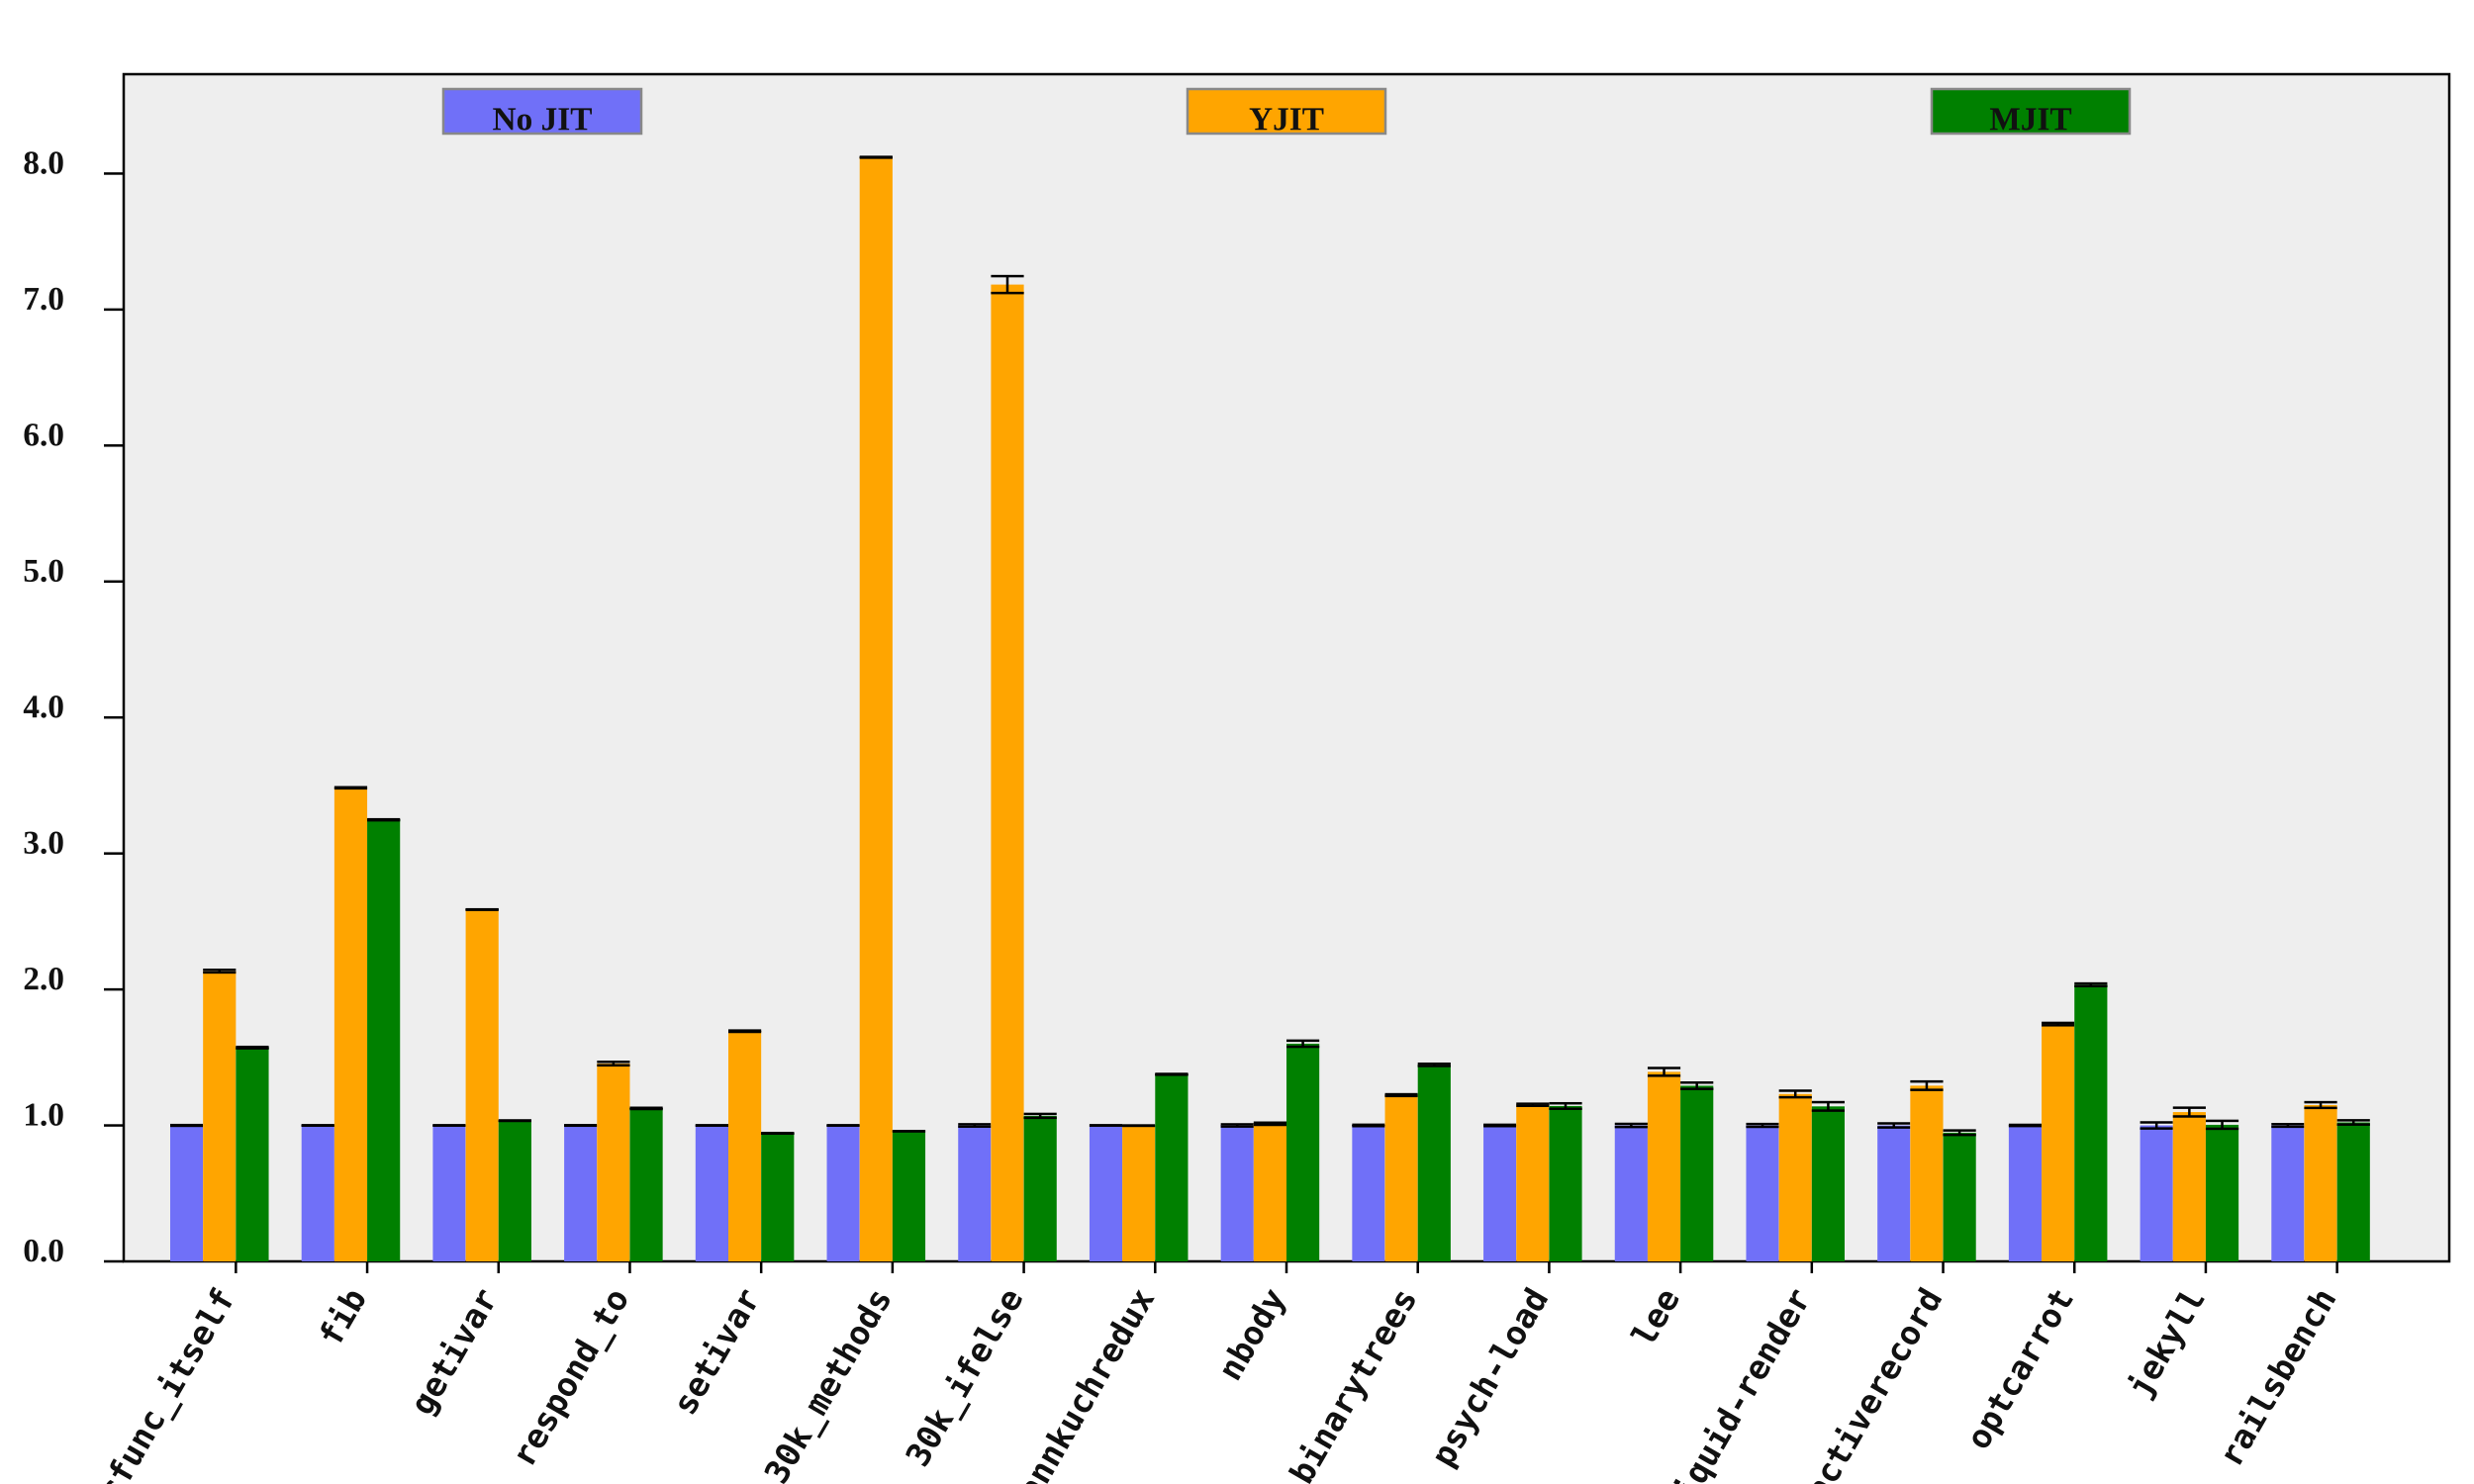
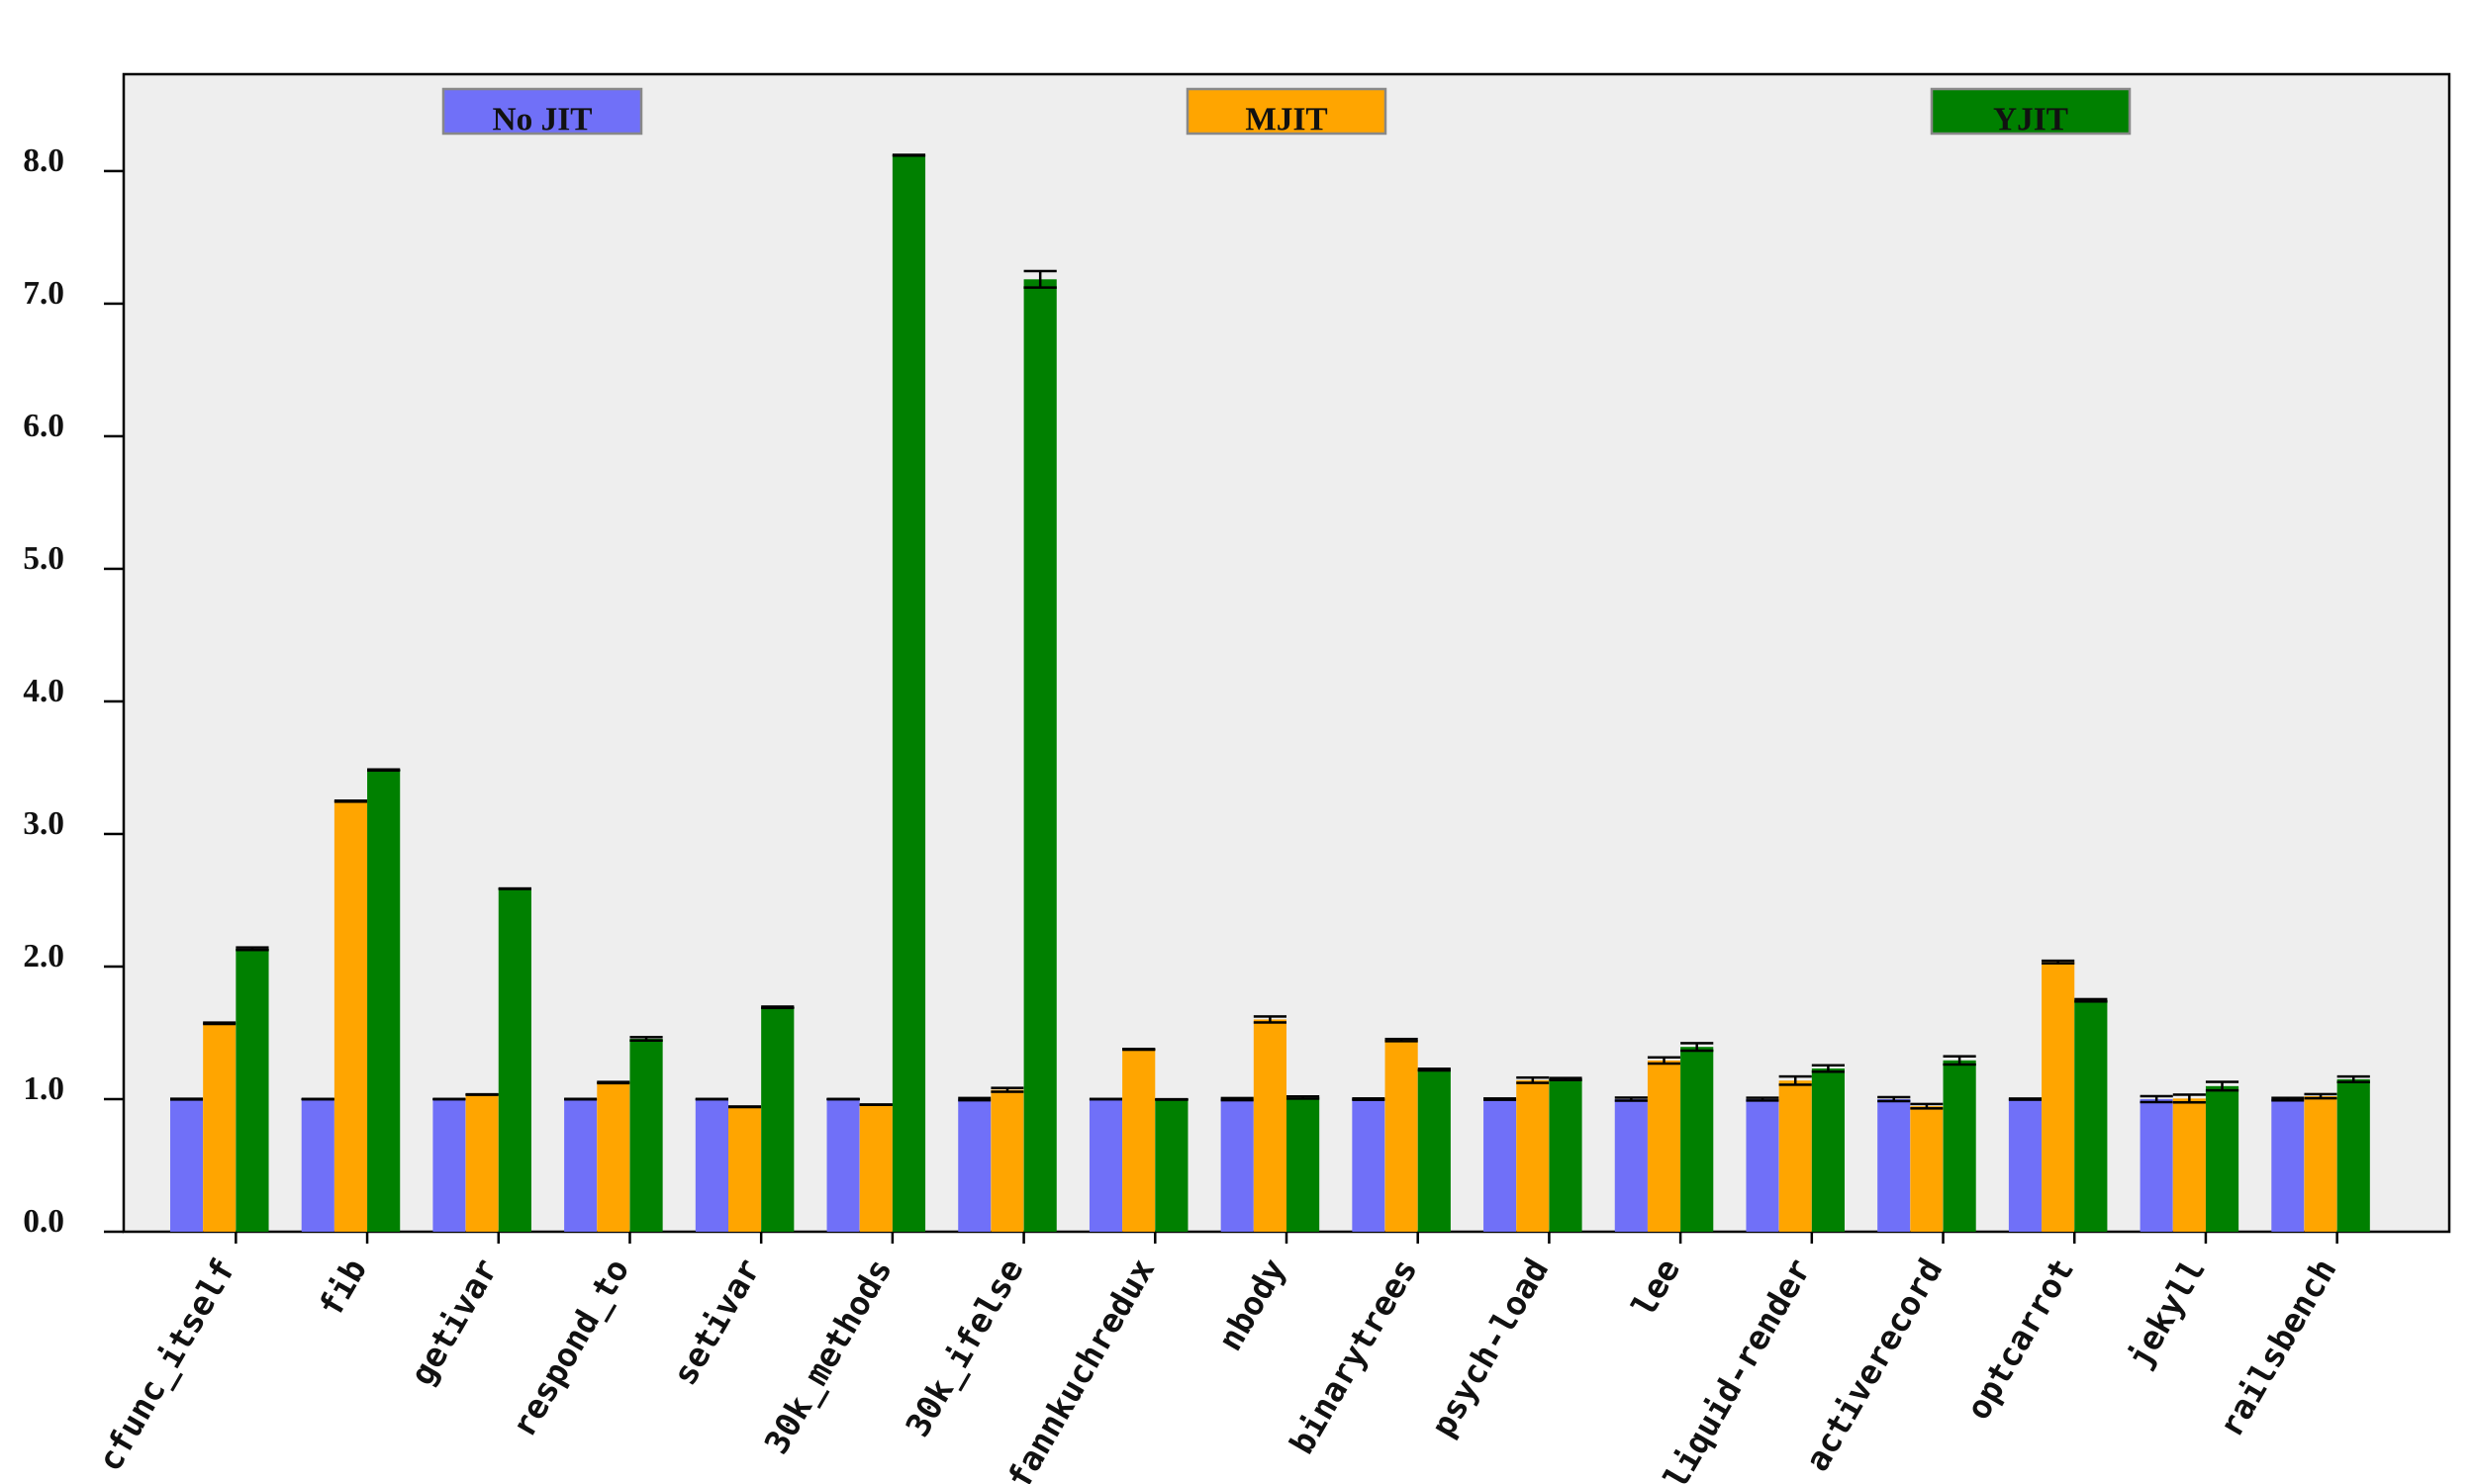
<svg xmlns="http://www.w3.org/2000/svg" viewBox="0 0 1000 600" width="100%" height="100%">
-   <rect x="50.0" y="30.0" width="940.0" height="480" stroke="#000" fill="#EEE" />
-   <line x1="42.0" y1="510" x2="50.0" y2="510" stroke="#000" />
-   <text x="26" y="510" text-anchor="end" font-weight="bold" font-size="small" fill="#111">
+   <rect x="50.0" y="30.0" width="940.0" height="468" stroke="#000" fill="#EEE" />
+   <line x1="42.0" y1="498.0" x2="50.0" y2="498.0" stroke="#000" />
+   <text x="26" y="498.0" text-anchor="end" font-weight="bold" font-size="small" fill="#111">
0.0
</text>
-   <line x1="42.0" y1="455.022" x2="50.0" y2="455.022" stroke="#000" />
-   <text x="26" y="455.022" text-anchor="end" font-weight="bold" font-size="small" fill="#111">
+   <line x1="42.0" y1="444.396" x2="50.0" y2="444.396" stroke="#000" />
+   <text x="26" y="444.396" text-anchor="end" font-weight="bold" font-size="small" fill="#111">
1.0
</text>
-   <line x1="42.0" y1="400.044" x2="50.0" y2="400.044" stroke="#000" />
-   <text x="26" y="400.044" text-anchor="end" font-weight="bold" font-size="small" fill="#111">
+   <line x1="42.0" y1="390.793" x2="50.0" y2="390.793" stroke="#000" />
+   <text x="26" y="390.793" text-anchor="end" font-weight="bold" font-size="small" fill="#111">
2.0
</text>
-   <line x1="42.0" y1="345.066" x2="50.0" y2="345.066" stroke="#000" />
-   <text x="26" y="345.066" text-anchor="end" font-weight="bold" font-size="small" fill="#111">
+   <line x1="42.0" y1="337.189" x2="50.0" y2="337.189" stroke="#000" />
+   <text x="26" y="337.189" text-anchor="end" font-weight="bold" font-size="small" fill="#111">
3.0
</text>
-   <line x1="42.0" y1="290.088" x2="50.0" y2="290.088" stroke="#000" />
-   <text x="26" y="290.088" text-anchor="end" font-weight="bold" font-size="small" fill="#111">
+   <line x1="42.0" y1="283.586" x2="50.0" y2="283.586" stroke="#000" />
+   <text x="26" y="283.586" text-anchor="end" font-weight="bold" font-size="small" fill="#111">
4.0
</text>
-   <line x1="42.0" y1="235.11" x2="50.0" y2="235.11" stroke="#000" />
-   <text x="26" y="235.11" text-anchor="end" font-weight="bold" font-size="small" fill="#111">
+   <line x1="42.0" y1="229.982" x2="50.0" y2="229.982" stroke="#000" />
+   <text x="26" y="229.982" text-anchor="end" font-weight="bold" font-size="small" fill="#111">
5.0
</text>
-   <line x1="42.0" y1="180.132" x2="50.0" y2="180.132" stroke="#000" />
-   <text x="26" y="180.132" text-anchor="end" font-weight="bold" font-size="small" fill="#111">
+   <line x1="42.0" y1="176.378" x2="50.0" y2="176.378" stroke="#000" />
+   <text x="26" y="176.378" text-anchor="end" font-weight="bold" font-size="small" fill="#111">
6.0
</text>
-   <line x1="42.0" y1="125.154" x2="50.0" y2="125.154" stroke="#000" />
-   <text x="26" y="125.154" text-anchor="end" font-weight="bold" font-size="small" fill="#111">
+   <line x1="42.0" y1="122.775" x2="50.0" y2="122.775" stroke="#000" />
+   <text x="26" y="122.775" text-anchor="end" font-weight="bold" font-size="small" fill="#111">
7.0
</text>
-   <line x1="42.0" y1="70.176" x2="50.0" y2="70.176" stroke="#000" />
-   <text x="26" y="70.176" text-anchor="end" font-weight="bold" font-size="small" fill="#111">
+   <line x1="42.0" y1="69.171" x2="50.0" y2="69.171" stroke="#000" />
+   <text x="26" y="69.171" text-anchor="end" font-weight="bold" font-size="small" fill="#111">
8.0
</text>
  <rect x="179.2" y="36" width="80.0" height="18.0" fill="#7070f8" stroke="#888" />
  <text x="219.2" y="52.5" font-size="small" text-anchor="middle" font-weight="bold" fill="#111">
No JIT
</text>
  <rect x="480" y="36" width="80.0" height="18.0" fill="orange" stroke="#888" />
  <text x="520" y="52.5" font-size="small" text-anchor="middle" font-weight="bold" fill="#111">
- YJIT
+ MJIT
</text>
  <rect x="780.8" y="36" width="80.0" height="18.0" fill="green" stroke="#888" />
  <text x="820.8" y="52.5" font-size="small" text-anchor="middle" font-weight="bold" fill="#111">
- MJIT
- </text>
-   <rect x="68.8" y="455.022" width="13.271" height="54.978" fill="#7070f8" />
-   <line x1="68.8" y1="454.87" x2="82.071" y2="454.87" stroke="#000" />
-   <line x1="68.8" y1="455.174" x2="82.071" y2="455.174" stroke="#000" />
-   <line x1="75.435" y1="454.87" x2="75.435" y2="455.174" stroke="#000" />
-   <rect x="82.071" y="392.642" width="13.271" height="117.358" fill="orange" />
-   <line x1="82.071" y1="392.121" x2="95.341" y2="392.121" stroke="#000" />
-   <line x1="82.071" y1="393.163" x2="95.341" y2="393.163" stroke="#000" />
-   <line x1="88.706" y1="392.121" x2="88.706" y2="393.163" stroke="#000" />
-   <rect x="95.341" y="423.568" width="13.271" height="86.432" fill="green" />
-   <line x1="95.341" y1="423.282" x2="108.612" y2="423.282" stroke="#000" />
-   <line x1="95.341" y1="423.853" x2="108.612" y2="423.853" stroke="#000" />
-   <line x1="101.976" y1="423.282" x2="101.976" y2="423.853" stroke="#000" />
-   <line x1="95.341" y1="510.0" x2="95.341" y2="514.8" stroke="#000" />
-   <text x="95.341" y="524.4" fill="#111" font-size="small" font-family="monospace" font-weight="bold" text-anchor="end" transform="rotate(-60, 95.34118, 524.4)">
+ YJIT
+ </text>
+   <rect x="68.8" y="444.396" width="13.271" height="53.604" fill="#7070f8" />
+   <line x1="68.8" y1="444.248" x2="82.071" y2="444.248" stroke="#000" />
+   <line x1="68.8" y1="444.545" x2="82.071" y2="444.545" stroke="#000" />
+   <line x1="75.435" y1="444.248" x2="75.435" y2="444.545" stroke="#000" />
+   <rect x="82.071" y="413.728" width="13.271" height="84.272" fill="orange" />
+   <line x1="82.071" y1="413.45" x2="95.341" y2="413.45" stroke="#000" />
+   <line x1="82.071" y1="414.007" x2="95.341" y2="414.007" stroke="#000" />
+   <line x1="88.706" y1="413.45" x2="88.706" y2="414.007" stroke="#000" />
+   <rect x="95.341" y="383.576" width="13.271" height="114.424" fill="green" />
+   <line x1="95.341" y1="383.068" x2="108.612" y2="383.068" stroke="#000" />
+   <line x1="95.341" y1="384.084" x2="108.612" y2="384.084" stroke="#000" />
+   <line x1="101.976" y1="383.068" x2="101.976" y2="384.084" stroke="#000" />
+   <line x1="95.341" y1="498.0" x2="95.341" y2="502.8" stroke="#000" />
+   <text x="95.341" y="512.4" fill="#111" font-size="small" font-family="monospace" font-weight="bold" text-anchor="end" transform="rotate(-60, 95.34118, 512.4)">
cfunc_itself
</text>
-   <rect x="121.882" y="455.022" width="13.271" height="54.978" fill="#7070f8" />
-   <line x1="121.882" y1="454.966" x2="135.153" y2="454.966" stroke="#000" />
-   <line x1="121.882" y1="455.078" x2="135.153" y2="455.078" stroke="#000" />
-   <line x1="128.518" y1="454.966" x2="128.518" y2="455.078" stroke="#000" />
-   <rect x="135.153" y="318.522" width="13.271" height="191.478" fill="orange" />
-   <line x1="135.153" y1="318.308" x2="148.424" y2="318.308" stroke="#000" />
-   <line x1="135.153" y1="318.735" x2="148.424" y2="318.735" stroke="#000" />
-   <line x1="141.788" y1="318.308" x2="141.788" y2="318.735" stroke="#000" />
-   <rect x="148.424" y="331.464" width="13.271" height="178.536" fill="green" />
-   <line x1="148.424" y1="331.264" x2="161.694" y2="331.264" stroke="#000" />
-   <line x1="148.424" y1="331.664" x2="161.694" y2="331.664" stroke="#000" />
-   <line x1="155.059" y1="331.264" x2="155.059" y2="331.664" stroke="#000" />
-   <line x1="148.424" y1="510.0" x2="148.424" y2="514.8" stroke="#000" />
-   <text x="148.424" y="524.4" fill="#111" font-size="small" font-family="monospace" font-weight="bold" text-anchor="end" transform="rotate(-60, 148.4235, 524.4)">
+   <rect x="121.882" y="444.396" width="13.271" height="53.604" fill="#7070f8" />
+   <line x1="121.882" y1="444.342" x2="135.153" y2="444.342" stroke="#000" />
+   <line x1="121.882" y1="444.451" x2="135.153" y2="444.451" stroke="#000" />
+   <line x1="128.518" y1="444.342" x2="128.518" y2="444.451" stroke="#000" />
+   <rect x="135.153" y="323.928" width="13.271" height="174.072" fill="orange" />
+   <line x1="135.153" y1="323.732" x2="148.424" y2="323.732" stroke="#000" />
+   <line x1="135.153" y1="324.123" x2="148.424" y2="324.123" stroke="#000" />
+   <line x1="141.788" y1="323.732" x2="141.788" y2="324.123" stroke="#000" />
+   <rect x="148.424" y="311.309" width="13.271" height="186.691" fill="green" />
+   <line x1="148.424" y1="311.1" x2="161.694" y2="311.1" stroke="#000" />
+   <line x1="148.424" y1="311.517" x2="161.694" y2="311.517" stroke="#000" />
+   <line x1="155.059" y1="311.1" x2="155.059" y2="311.517" stroke="#000" />
+   <line x1="148.424" y1="498.0" x2="148.424" y2="502.8" stroke="#000" />
+   <text x="148.424" y="512.4" fill="#111" font-size="small" font-family="monospace" font-weight="bold" text-anchor="end" transform="rotate(-60, 148.4235, 512.4)">
fib
</text>
-   <rect x="174.965" y="455.022" width="13.271" height="54.978" fill="#7070f8" />
-   <line x1="174.965" y1="454.999" x2="188.235" y2="454.999" stroke="#000" />
-   <line x1="174.965" y1="455.045" x2="188.235" y2="455.045" stroke="#000" />
-   <line x1="181.6" y1="454.999" x2="181.6" y2="455.045" stroke="#000" />
-   <rect x="188.235" y="367.75" width="13.271" height="142.25" fill="orange" />
-   <line x1="188.235" y1="367.669" x2="201.506" y2="367.669" stroke="#000" />
-   <line x1="188.235" y1="367.832" x2="201.506" y2="367.832" stroke="#000" />
-   <line x1="194.871" y1="367.669" x2="194.871" y2="367.832" stroke="#000" />
-   <rect x="201.506" y="453.108" width="13.271" height="56.892" fill="green" />
-   <line x1="201.506" y1="453.021" x2="214.776" y2="453.021" stroke="#000" />
-   <line x1="201.506" y1="453.194" x2="214.776" y2="453.194" stroke="#000" />
-   <line x1="208.141" y1="453.021" x2="208.141" y2="453.194" stroke="#000" />
-   <line x1="201.506" y1="510.0" x2="201.506" y2="514.8" stroke="#000" />
-   <text x="201.506" y="524.4" fill="#111" font-size="small" font-family="monospace" font-weight="bold" text-anchor="end" transform="rotate(-60, 201.5059, 524.4)">
+   <rect x="174.965" y="444.396" width="13.271" height="53.604" fill="#7070f8" />
+   <line x1="174.965" y1="444.374" x2="188.235" y2="444.374" stroke="#000" />
+   <line x1="174.965" y1="444.419" x2="188.235" y2="444.419" stroke="#000" />
+   <line x1="181.6" y1="444.374" x2="181.6" y2="444.419" stroke="#000" />
+   <rect x="188.235" y="442.53" width="13.271" height="55.47" fill="orange" />
+   <line x1="188.235" y1="442.446" x2="201.506" y2="442.446" stroke="#000" />
+   <line x1="188.235" y1="442.614" x2="201.506" y2="442.614" stroke="#000" />
+   <line x1="194.871" y1="442.446" x2="194.871" y2="442.614" stroke="#000" />
+   <rect x="201.506" y="359.307" width="13.271" height="138.693" fill="green" />
+   <line x1="201.506" y1="359.227" x2="214.776" y2="359.227" stroke="#000" />
+   <line x1="201.506" y1="359.386" x2="214.776" y2="359.386" stroke="#000" />
+   <line x1="208.141" y1="359.227" x2="208.141" y2="359.386" stroke="#000" />
+   <line x1="201.506" y1="498.0" x2="201.506" y2="502.8" stroke="#000" />
+   <text x="201.506" y="512.4" fill="#111" font-size="small" font-family="monospace" font-weight="bold" text-anchor="end" transform="rotate(-60, 201.5059, 512.4)">
getivar
</text>
-   <rect x="228.047" y="455.022" width="13.271" height="54.978" fill="#7070f8" />
-   <line x1="228.047" y1="454.927" x2="241.318" y2="454.927" stroke="#000" />
-   <line x1="228.047" y1="455.117" x2="241.318" y2="455.117" stroke="#000" />
-   <line x1="234.682" y1="454.927" x2="234.682" y2="455.117" stroke="#000" />
-   <rect x="241.318" y="430.021" width="13.271" height="79.979" fill="orange" />
-   <line x1="241.318" y1="429.317" x2="254.588" y2="429.317" stroke="#000" />
-   <line x1="241.318" y1="430.726" x2="254.588" y2="430.726" stroke="#000" />
-   <line x1="247.953" y1="429.317" x2="247.953" y2="430.726" stroke="#000" />
-   <rect x="254.588" y="448.148" width="13.271" height="61.852" fill="green" />
-   <line x1="254.588" y1="447.9" x2="267.859" y2="447.9" stroke="#000" />
-   <line x1="254.588" y1="448.396" x2="267.859" y2="448.396" stroke="#000" />
-   <line x1="261.224" y1="447.9" x2="261.224" y2="448.396" stroke="#000" />
-   <line x1="254.588" y1="510.0" x2="254.588" y2="514.8" stroke="#000" />
-   <text x="254.588" y="524.4" fill="#111" font-size="small" font-family="monospace" font-weight="bold" text-anchor="end" transform="rotate(-60, 254.5882, 524.4)">
+   <rect x="228.047" y="444.396" width="13.271" height="53.604" fill="#7070f8" />
+   <line x1="228.047" y1="444.304" x2="241.318" y2="444.304" stroke="#000" />
+   <line x1="228.047" y1="444.489" x2="241.318" y2="444.489" stroke="#000" />
+   <line x1="234.682" y1="444.304" x2="234.682" y2="444.489" stroke="#000" />
+   <rect x="241.318" y="437.694" width="13.271" height="60.306" fill="orange" />
+   <line x1="241.318" y1="437.452" x2="254.588" y2="437.452" stroke="#000" />
+   <line x1="241.318" y1="437.936" x2="254.588" y2="437.936" stroke="#000" />
+   <line x1="247.953" y1="437.452" x2="247.953" y2="437.936" stroke="#000" />
+   <rect x="254.588" y="420.021" width="13.271" height="77.979" fill="green" />
+   <line x1="254.588" y1="419.334" x2="267.859" y2="419.334" stroke="#000" />
+   <line x1="254.588" y1="420.708" x2="267.859" y2="420.708" stroke="#000" />
+   <line x1="261.224" y1="419.334" x2="261.224" y2="420.708" stroke="#000" />
+   <line x1="254.588" y1="498.0" x2="254.588" y2="502.8" stroke="#000" />
+   <text x="254.588" y="512.4" fill="#111" font-size="small" font-family="monospace" font-weight="bold" text-anchor="end" transform="rotate(-60, 254.5882, 512.4)">
respond_to
</text>
-   <rect x="281.129" y="455.022" width="13.271" height="54.978" fill="#7070f8" />
-   <line x1="281.129" y1="454.995" x2="294.4" y2="454.995" stroke="#000" />
-   <line x1="281.129" y1="455.049" x2="294.4" y2="455.049" stroke="#000" />
-   <line x1="287.765" y1="454.995" x2="287.765" y2="455.049" stroke="#000" />
-   <rect x="294.4" y="416.928" width="13.271" height="93.072" fill="orange" />
-   <line x1="294.4" y1="416.653" x2="307.671" y2="416.653" stroke="#000" />
-   <line x1="294.4" y1="417.202" x2="307.671" y2="417.202" stroke="#000" />
-   <line x1="301.035" y1="416.653" x2="301.035" y2="417.202" stroke="#000" />
-   <rect x="307.671" y="458.203" width="13.271" height="51.797" fill="green" />
-   <line x1="307.671" y1="458.092" x2="320.941" y2="458.092" stroke="#000" />
-   <line x1="307.671" y1="458.314" x2="320.941" y2="458.314" stroke="#000" />
-   <line x1="314.306" y1="458.092" x2="314.306" y2="458.314" stroke="#000" />
-   <line x1="307.671" y1="510.0" x2="307.671" y2="514.8" stroke="#000" />
-   <text x="307.671" y="524.4" fill="#111" font-size="small" font-family="monospace" font-weight="bold" text-anchor="end" transform="rotate(-60, 307.6706, 524.4)">
+   <rect x="281.129" y="444.396" width="13.271" height="53.604" fill="#7070f8" />
+   <line x1="281.129" y1="444.37" x2="294.4" y2="444.37" stroke="#000" />
+   <line x1="281.129" y1="444.423" x2="294.4" y2="444.423" stroke="#000" />
+   <line x1="287.765" y1="444.37" x2="287.765" y2="444.423" stroke="#000" />
+   <rect x="294.4" y="447.498" width="13.271" height="50.502" fill="orange" />
+   <line x1="294.4" y1="447.39" x2="307.671" y2="447.39" stroke="#000" />
+   <line x1="294.4" y1="447.606" x2="307.671" y2="447.606" stroke="#000" />
+   <line x1="301.035" y1="447.39" x2="301.035" y2="447.606" stroke="#000" />
+   <rect x="307.671" y="407.254" width="13.271" height="90.746" fill="green" />
+   <line x1="307.671" y1="406.986" x2="320.941" y2="406.986" stroke="#000" />
+   <line x1="307.671" y1="407.522" x2="320.941" y2="407.522" stroke="#000" />
+   <line x1="314.306" y1="406.986" x2="314.306" y2="407.522" stroke="#000" />
+   <line x1="307.671" y1="498.0" x2="307.671" y2="502.8" stroke="#000" />
+   <text x="307.671" y="512.4" fill="#111" font-size="small" font-family="monospace" font-weight="bold" text-anchor="end" transform="rotate(-60, 307.6706, 512.4)">
setivar
</text>
-   <rect x="334.212" y="455.022" width="13.271" height="54.978" fill="#7070f8" />
-   <line x1="334.212" y1="455.004" x2="347.482" y2="455.004" stroke="#000" />
-   <line x1="334.212" y1="455.04" x2="347.482" y2="455.04" stroke="#000" />
-   <line x1="340.847" y1="455.004" x2="340.847" y2="455.04" stroke="#000" />
-   <rect x="347.482" y="63.6" width="13.271" height="446.4" fill="orange" />
-   <line x1="347.482" y1="63.446" x2="360.753" y2="63.446" stroke="#000" />
-   <line x1="347.482" y1="63.754" x2="360.753" y2="63.754" stroke="#000" />
-   <line x1="354.118" y1="63.446" x2="354.118" y2="63.754" stroke="#000" />
-   <rect x="360.753" y="457.329" width="13.271" height="52.671" fill="green" />
-   <line x1="360.753" y1="457.303" x2="374.024" y2="457.303" stroke="#000" />
-   <line x1="360.753" y1="457.355" x2="374.024" y2="457.355" stroke="#000" />
-   <line x1="367.388" y1="457.303" x2="367.388" y2="457.355" stroke="#000" />
-   <line x1="360.753" y1="510.0" x2="360.753" y2="514.8" stroke="#000" />
-   <text x="360.753" y="524.4" fill="#111" font-size="small" font-family="monospace" font-weight="bold" text-anchor="end" transform="rotate(-60, 360.7529, 524.4)">
+   <rect x="334.212" y="444.396" width="13.271" height="53.604" fill="#7070f8" />
+   <line x1="334.212" y1="444.379" x2="347.482" y2="444.379" stroke="#000" />
+   <line x1="334.212" y1="444.414" x2="347.482" y2="444.414" stroke="#000" />
+   <line x1="340.847" y1="444.379" x2="340.847" y2="444.414" stroke="#000" />
+   <rect x="347.482" y="446.646" width="13.271" height="51.354" fill="orange" />
+   <line x1="347.482" y1="446.621" x2="360.753" y2="446.621" stroke="#000" />
+   <line x1="347.482" y1="446.671" x2="360.753" y2="446.671" stroke="#000" />
+   <line x1="354.118" y1="446.621" x2="354.118" y2="446.671" stroke="#000" />
+   <rect x="360.753" y="62.76" width="13.271" height="435.24" fill="green" />
+   <line x1="360.753" y1="62.61" x2="374.024" y2="62.61" stroke="#000" />
+   <line x1="360.753" y1="62.91" x2="374.024" y2="62.91" stroke="#000" />
+   <line x1="367.388" y1="62.61" x2="367.388" y2="62.91" stroke="#000" />
+   <line x1="360.753" y1="498.0" x2="360.753" y2="502.8" stroke="#000" />
+   <text x="360.753" y="512.4" fill="#111" font-size="small" font-family="monospace" font-weight="bold" text-anchor="end" transform="rotate(-60, 360.7529, 512.4)">
30k_methods
</text>
-   <rect x="387.294" y="455.022" width="13.271" height="54.978" fill="#7070f8" />
-   <line x1="387.294" y1="454.558" x2="400.565" y2="454.558" stroke="#000" />
-   <line x1="387.294" y1="455.486" x2="400.565" y2="455.486" stroke="#000" />
-   <line x1="393.929" y1="454.558" x2="393.929" y2="455.486" stroke="#000" />
-   <rect x="400.565" y="115.05" width="13.271" height="394.95" fill="orange" />
-   <line x1="400.565" y1="111.638" x2="413.835" y2="111.638" stroke="#000" />
-   <line x1="400.565" y1="118.463" x2="413.835" y2="118.463" stroke="#000" />
-   <line x1="407.2" y1="111.638" x2="407.2" y2="118.463" stroke="#000" />
-   <rect x="413.835" y="451.167" width="13.271" height="58.833" fill="green" />
-   <line x1="413.835" y1="450.374" x2="427.106" y2="450.374" stroke="#000" />
-   <line x1="413.835" y1="451.96" x2="427.106" y2="451.96" stroke="#000" />
-   <line x1="420.471" y1="450.374" x2="420.471" y2="451.96" stroke="#000" />
-   <line x1="413.835" y1="510.0" x2="413.835" y2="514.8" stroke="#000" />
-   <text x="413.835" y="524.4" fill="#111" font-size="small" font-family="monospace" font-weight="bold" text-anchor="end" transform="rotate(-60, 413.8353, 524.4)">
+   <rect x="387.294" y="444.396" width="13.271" height="53.604" fill="#7070f8" />
+   <line x1="387.294" y1="443.944" x2="400.565" y2="443.944" stroke="#000" />
+   <line x1="387.294" y1="444.849" x2="400.565" y2="444.849" stroke="#000" />
+   <line x1="393.929" y1="443.944" x2="393.929" y2="444.849" stroke="#000" />
+   <rect x="400.565" y="440.638" width="13.271" height="57.362" fill="orange" />
+   <line x1="400.565" y1="439.865" x2="413.835" y2="439.865" stroke="#000" />
+   <line x1="400.565" y1="441.411" x2="413.835" y2="441.411" stroke="#000" />
+   <line x1="407.2" y1="439.865" x2="407.2" y2="441.411" stroke="#000" />
+   <rect x="413.835" y="112.924" width="13.271" height="385.076" fill="green" />
+   <line x1="413.835" y1="109.597" x2="427.106" y2="109.597" stroke="#000" />
+   <line x1="413.835" y1="116.251" x2="427.106" y2="116.251" stroke="#000" />
+   <line x1="420.471" y1="109.597" x2="420.471" y2="116.251" stroke="#000" />
+   <line x1="413.835" y1="498.0" x2="413.835" y2="502.8" stroke="#000" />
+   <text x="413.835" y="512.4" fill="#111" font-size="small" font-family="monospace" font-weight="bold" text-anchor="end" transform="rotate(-60, 413.8353, 512.4)">
30k_ifelse
</text>
-   <rect x="440.376" y="455.022" width="13.271" height="54.978" fill="#7070f8" />
-   <line x1="440.376" y1="454.997" x2="453.647" y2="454.997" stroke="#000" />
-   <line x1="440.376" y1="455.047" x2="453.647" y2="455.047" stroke="#000" />
-   <line x1="447.012" y1="454.997" x2="447.012" y2="455.047" stroke="#000" />
-   <rect x="453.647" y="455.128" width="13.271" height="54.872" fill="orange" />
-   <line x1="453.647" y1="455.073" x2="466.918" y2="455.073" stroke="#000" />
-   <line x1="453.647" y1="455.183" x2="466.918" y2="455.183" stroke="#000" />
-   <line x1="460.282" y1="455.073" x2="460.282" y2="455.183" stroke="#000" />
-   <rect x="466.918" y="434.364" width="13.271" height="75.636" fill="green" />
-   <line x1="466.918" y1="434.2" x2="480.188" y2="434.2" stroke="#000" />
-   <line x1="466.918" y1="434.528" x2="480.188" y2="434.528" stroke="#000" />
-   <line x1="473.553" y1="434.2" x2="473.553" y2="434.528" stroke="#000" />
-   <line x1="466.918" y1="510.0" x2="466.918" y2="514.8" stroke="#000" />
-   <text x="466.918" y="524.4" fill="#111" font-size="small" font-family="monospace" font-weight="bold" text-anchor="end" transform="rotate(-60, 466.9176, 524.4)">
+   <rect x="440.376" y="444.396" width="13.271" height="53.604" fill="#7070f8" />
+   <line x1="440.376" y1="444.372" x2="453.647" y2="444.372" stroke="#000" />
+   <line x1="440.376" y1="444.421" x2="453.647" y2="444.421" stroke="#000" />
+   <line x1="447.012" y1="444.372" x2="447.012" y2="444.421" stroke="#000" />
+   <rect x="453.647" y="424.255" width="13.271" height="73.745" fill="orange" />
+   <line x1="453.647" y1="424.095" x2="466.918" y2="424.095" stroke="#000" />
+   <line x1="453.647" y1="424.415" x2="466.918" y2="424.415" stroke="#000" />
+   <line x1="460.282" y1="424.095" x2="460.282" y2="424.415" stroke="#000" />
+   <rect x="466.918" y="444.5" width="13.271" height="53.5" fill="green" />
+   <line x1="466.918" y1="444.446" x2="480.188" y2="444.446" stroke="#000" />
+   <line x1="466.918" y1="444.554" x2="480.188" y2="444.554" stroke="#000" />
+   <line x1="473.553" y1="444.446" x2="473.553" y2="444.554" stroke="#000" />
+   <line x1="466.918" y1="498.0" x2="466.918" y2="502.8" stroke="#000" />
+   <text x="466.918" y="512.4" fill="#111" font-size="small" font-family="monospace" font-weight="bold" text-anchor="end" transform="rotate(-60, 466.9176, 512.4)">
fannkuchredux
</text>
-   <rect x="493.459" y="455.022" width="13.271" height="54.978" fill="#7070f8" />
-   <line x1="493.459" y1="454.582" x2="506.729" y2="454.582" stroke="#000" />
-   <line x1="493.459" y1="455.462" x2="506.729" y2="455.462" stroke="#000" />
-   <line x1="500.094" y1="454.582" x2="500.094" y2="455.462" stroke="#000" />
-   <rect x="506.729" y="454.352" width="13.271" height="55.648" fill="orange" />
-   <line x1="506.729" y1="453.906" x2="520.0" y2="453.906" stroke="#000" />
-   <line x1="506.729" y1="454.798" x2="520.0" y2="454.798" stroke="#000" />
-   <line x1="513.365" y1="453.906" x2="513.365" y2="454.798" stroke="#000" />
-   <rect x="520" y="421.98" width="13.271" height="88.02" fill="green" />
-   <line x1="520" y1="420.742" x2="533.271" y2="420.742" stroke="#000" />
-   <line x1="520" y1="423.219" x2="533.271" y2="423.219" stroke="#000" />
-   <line x1="526.635" y1="420.742" x2="526.635" y2="423.219" stroke="#000" />
-   <line x1="520" y1="510.0" x2="520" y2="514.8" stroke="#000" />
-   <text x="520" y="524.4" fill="#111" font-size="small" font-family="monospace" font-weight="bold" text-anchor="end" transform="rotate(-60, 520, 524.4)">
+   <rect x="493.459" y="444.396" width="13.271" height="53.604" fill="#7070f8" />
+   <line x1="493.459" y1="443.967" x2="506.729" y2="443.967" stroke="#000" />
+   <line x1="493.459" y1="444.826" x2="506.729" y2="444.826" stroke="#000" />
+   <line x1="500.094" y1="443.967" x2="500.094" y2="444.826" stroke="#000" />
+   <rect x="506.729" y="412.181" width="13.271" height="85.819" fill="orange" />
+   <line x1="506.729" y1="410.973" x2="520.0" y2="410.973" stroke="#000" />
+   <line x1="506.729" y1="413.389" x2="520.0" y2="413.389" stroke="#000" />
+   <line x1="513.365" y1="410.973" x2="513.365" y2="413.389" stroke="#000" />
+   <rect x="520" y="443.743" width="13.271" height="54.257" fill="green" />
+   <line x1="520" y1="443.308" x2="533.271" y2="443.308" stroke="#000" />
+   <line x1="520" y1="444.178" x2="533.271" y2="444.178" stroke="#000" />
+   <line x1="526.635" y1="443.308" x2="526.635" y2="444.178" stroke="#000" />
+   <line x1="520" y1="498.0" x2="520" y2="502.8" stroke="#000" />
+   <text x="520" y="512.4" fill="#111" font-size="small" font-family="monospace" font-weight="bold" text-anchor="end" transform="rotate(-60, 520, 512.4)">
nbody
</text>
-   <rect x="546.541" y="455.022" width="13.271" height="54.978" fill="#7070f8" />
-   <line x1="546.541" y1="454.743" x2="559.812" y2="454.743" stroke="#000" />
-   <line x1="546.541" y1="455.301" x2="559.812" y2="455.301" stroke="#000" />
-   <line x1="553.176" y1="454.743" x2="553.176" y2="455.301" stroke="#000" />
-   <rect x="559.812" y="442.78" width="13.271" height="67.22" fill="orange" />
-   <line x1="559.812" y1="442.431" x2="573.082" y2="442.431" stroke="#000" />
-   <line x1="559.812" y1="443.128" x2="573.082" y2="443.128" stroke="#000" />
-   <line x1="566.447" y1="442.431" x2="566.447" y2="443.128" stroke="#000" />
-   <rect x="573.082" y="430.533" width="13.271" height="79.467" fill="green" />
-   <line x1="573.082" y1="430.088" x2="586.353" y2="430.088" stroke="#000" />
-   <line x1="573.082" y1="430.979" x2="586.353" y2="430.979" stroke="#000" />
-   <line x1="579.718" y1="430.088" x2="579.718" y2="430.979" stroke="#000" />
-   <line x1="573.082" y1="510.0" x2="573.082" y2="514.8" stroke="#000" />
-   <text x="573.082" y="524.4" fill="#111" font-size="small" font-family="monospace" font-weight="bold" text-anchor="end" transform="rotate(-60, 573.0824, 524.4)">
+   <rect x="546.541" y="444.396" width="13.271" height="53.604" fill="#7070f8" />
+   <line x1="546.541" y1="444.124" x2="559.812" y2="444.124" stroke="#000" />
+   <line x1="546.541" y1="444.668" x2="559.812" y2="444.668" stroke="#000" />
+   <line x1="553.176" y1="444.124" x2="553.176" y2="444.668" stroke="#000" />
+   <rect x="559.812" y="420.52" width="13.271" height="77.48" fill="orange" />
+   <line x1="559.812" y1="420.086" x2="573.082" y2="420.086" stroke="#000" />
+   <line x1="559.812" y1="420.955" x2="573.082" y2="420.955" stroke="#000" />
+   <line x1="566.447" y1="420.086" x2="566.447" y2="420.955" stroke="#000" />
+   <rect x="573.082" y="432.46" width="13.271" height="65.54" fill="green" />
+   <line x1="573.082" y1="432.121" x2="586.353" y2="432.121" stroke="#000" />
+   <line x1="573.082" y1="432.8" x2="586.353" y2="432.8" stroke="#000" />
+   <line x1="579.718" y1="432.121" x2="579.718" y2="432.8" stroke="#000" />
+   <line x1="573.082" y1="498.0" x2="573.082" y2="502.8" stroke="#000" />
+   <text x="573.082" y="512.4" fill="#111" font-size="small" font-family="monospace" font-weight="bold" text-anchor="end" transform="rotate(-60, 573.0824, 512.4)">
binarytrees
</text>
-   <rect x="599.624" y="455.022" width="13.271" height="54.978" fill="#7070f8" />
-   <line x1="599.624" y1="454.754" x2="612.894" y2="454.754" stroke="#000" />
-   <line x1="599.624" y1="455.29" x2="612.894" y2="455.29" stroke="#000" />
-   <line x1="606.259" y1="454.754" x2="606.259" y2="455.29" stroke="#000" />
-   <rect x="612.894" y="446.676" width="13.271" height="63.324" fill="orange" />
-   <line x1="612.894" y1="446.262" x2="626.165" y2="446.262" stroke="#000" />
-   <line x1="612.894" y1="447.091" x2="626.165" y2="447.091" stroke="#000" />
-   <line x1="619.529" y1="446.262" x2="619.529" y2="447.091" stroke="#000" />
-   <rect x="626.165" y="447.181" width="13.271" height="62.819" fill="green" />
-   <line x1="626.165" y1="446.081" x2="639.435" y2="446.081" stroke="#000" />
-   <line x1="626.165" y1="448.28" x2="639.435" y2="448.28" stroke="#000" />
-   <line x1="632.8" y1="446.081" x2="632.8" y2="448.28" stroke="#000" />
-   <line x1="626.165" y1="510.0" x2="626.165" y2="514.8" stroke="#000" />
-   <text x="626.165" y="524.4" fill="#111" font-size="small" font-family="monospace" font-weight="bold" text-anchor="end" transform="rotate(-60, 626.1647, 524.4)">
+   <rect x="599.624" y="444.396" width="13.271" height="53.604" fill="#7070f8" />
+   <line x1="599.624" y1="444.135" x2="612.894" y2="444.135" stroke="#000" />
+   <line x1="599.624" y1="444.657" x2="612.894" y2="444.657" stroke="#000" />
+   <line x1="606.259" y1="444.135" x2="606.259" y2="444.657" stroke="#000" />
+   <rect x="612.894" y="436.751" width="13.271" height="61.249" fill="orange" />
+   <line x1="612.894" y1="435.679" x2="626.165" y2="435.679" stroke="#000" />
+   <line x1="612.894" y1="437.823" x2="626.165" y2="437.823" stroke="#000" />
+   <line x1="619.529" y1="435.679" x2="619.529" y2="437.823" stroke="#000" />
+   <rect x="626.165" y="436.26" width="13.271" height="61.74" fill="green" />
+   <line x1="626.165" y1="435.855" x2="639.435" y2="435.855" stroke="#000" />
+   <line x1="626.165" y1="436.664" x2="639.435" y2="436.664" stroke="#000" />
+   <line x1="632.8" y1="435.855" x2="632.8" y2="436.664" stroke="#000" />
+   <line x1="626.165" y1="498.0" x2="626.165" y2="502.8" stroke="#000" />
+   <text x="626.165" y="512.4" fill="#111" font-size="small" font-family="monospace" font-weight="bold" text-anchor="end" transform="rotate(-60, 626.1647, 512.4)">
psych-load
</text>
-   <rect x="652.706" y="455.022" width="13.271" height="54.978" fill="#7070f8" />
-   <line x1="652.706" y1="454.394" x2="665.976" y2="454.394" stroke="#000" />
-   <line x1="652.706" y1="455.65" x2="665.976" y2="455.65" stroke="#000" />
-   <line x1="659.341" y1="454.394" x2="659.341" y2="455.65" stroke="#000" />
-   <rect x="665.976" y="433.371" width="13.271" height="76.629" fill="orange" />
-   <line x1="665.976" y1="431.811" x2="679.247" y2="431.811" stroke="#000" />
-   <line x1="665.976" y1="434.93" x2="679.247" y2="434.93" stroke="#000" />
-   <line x1="672.612" y1="431.811" x2="672.612" y2="434.93" stroke="#000" />
-   <rect x="679.247" y="438.986" width="13.271" height="71.014" fill="green" />
-   <line x1="679.247" y1="437.707" x2="692.518" y2="437.707" stroke="#000" />
-   <line x1="679.247" y1="440.266" x2="692.518" y2="440.266" stroke="#000" />
-   <line x1="685.882" y1="437.707" x2="685.882" y2="440.266" stroke="#000" />
-   <line x1="679.247" y1="510.0" x2="679.247" y2="514.8" stroke="#000" />
-   <text x="679.247" y="524.4" fill="#111" font-size="small" font-family="monospace" font-weight="bold" text-anchor="end" transform="rotate(-60, 679.2471, 524.4)">
+   <rect x="652.706" y="444.396" width="13.271" height="53.604" fill="#7070f8" />
+   <line x1="652.706" y1="443.784" x2="665.976" y2="443.784" stroke="#000" />
+   <line x1="652.706" y1="445.009" x2="665.976" y2="445.009" stroke="#000" />
+   <line x1="659.341" y1="443.784" x2="659.341" y2="445.009" stroke="#000" />
+   <rect x="665.976" y="428.762" width="13.271" height="69.238" fill="orange" />
+   <line x1="665.976" y1="427.514" x2="679.247" y2="427.514" stroke="#000" />
+   <line x1="665.976" y1="430.01" x2="679.247" y2="430.01" stroke="#000" />
+   <line x1="672.612" y1="427.514" x2="672.612" y2="430.01" stroke="#000" />
+   <rect x="679.247" y="423.286" width="13.271" height="74.714" fill="green" />
+   <line x1="679.247" y1="421.766" x2="692.518" y2="421.766" stroke="#000" />
+   <line x1="679.247" y1="424.807" x2="692.518" y2="424.807" stroke="#000" />
+   <line x1="685.882" y1="421.766" x2="685.882" y2="424.807" stroke="#000" />
+   <line x1="679.247" y1="498.0" x2="679.247" y2="502.8" stroke="#000" />
+   <text x="679.247" y="512.4" fill="#111" font-size="small" font-family="monospace" font-weight="bold" text-anchor="end" transform="rotate(-60, 679.2471, 512.4)">
lee
</text>
-   <rect x="705.788" y="455.022" width="13.271" height="54.978" fill="#7070f8" />
-   <line x1="705.788" y1="454.452" x2="719.059" y2="454.452" stroke="#000" />
-   <line x1="705.788" y1="455.592" x2="719.059" y2="455.592" stroke="#000" />
-   <line x1="712.424" y1="454.452" x2="712.424" y2="455.592" stroke="#000" />
-   <rect x="719.059" y="442.318" width="13.271" height="67.682" fill="orange" />
-   <line x1="719.059" y1="440.99" x2="732.329" y2="440.99" stroke="#000" />
-   <line x1="719.059" y1="443.646" x2="732.329" y2="443.646" stroke="#000" />
-   <line x1="725.694" y1="440.99" x2="725.694" y2="443.646" stroke="#000" />
-   <rect x="732.329" y="447.333" width="13.271" height="62.667" fill="green" />
-   <line x1="732.329" y1="445.624" x2="745.6" y2="445.624" stroke="#000" />
-   <line x1="732.329" y1="449.042" x2="745.6" y2="449.042" stroke="#000" />
-   <line x1="738.965" y1="445.624" x2="738.965" y2="449.042" stroke="#000" />
-   <line x1="732.329" y1="510.0" x2="732.329" y2="514.8" stroke="#000" />
-   <text x="732.329" y="524.4" fill="#111" font-size="small" font-family="monospace" font-weight="bold" text-anchor="end" transform="rotate(-60, 732.3294, 524.4)">
+   <rect x="705.788" y="444.396" width="13.271" height="53.604" fill="#7070f8" />
+   <line x1="705.788" y1="443.84" x2="719.059" y2="443.84" stroke="#000" />
+   <line x1="705.788" y1="444.952" x2="719.059" y2="444.952" stroke="#000" />
+   <line x1="712.424" y1="443.84" x2="712.424" y2="444.952" stroke="#000" />
+   <rect x="719.059" y="436.9" width="13.271" height="61.1" fill="orange" />
+   <line x1="719.059" y1="435.233" x2="732.329" y2="435.233" stroke="#000" />
+   <line x1="719.059" y1="438.566" x2="732.329" y2="438.566" stroke="#000" />
+   <line x1="725.694" y1="435.233" x2="725.694" y2="438.566" stroke="#000" />
+   <rect x="732.329" y="432.01" width="13.271" height="65.99" fill="green" />
+   <line x1="732.329" y1="430.716" x2="745.6" y2="430.716" stroke="#000" />
+   <line x1="732.329" y1="433.304" x2="745.6" y2="433.304" stroke="#000" />
+   <line x1="738.965" y1="430.716" x2="738.965" y2="433.304" stroke="#000" />
+   <line x1="732.329" y1="498.0" x2="732.329" y2="502.8" stroke="#000" />
+   <text x="732.329" y="512.4" fill="#111" font-size="small" font-family="monospace" font-weight="bold" text-anchor="end" transform="rotate(-60, 732.3294, 512.4)">
liquid-render
</text>
-   <rect x="758.871" y="455.022" width="13.271" height="54.978" fill="#7070f8" />
-   <line x1="758.871" y1="454.2" x2="772.141" y2="454.2" stroke="#000" />
-   <line x1="758.871" y1="455.844" x2="772.141" y2="455.844" stroke="#000" />
-   <line x1="765.506" y1="454.2" x2="765.506" y2="455.844" stroke="#000" />
-   <rect x="772.141" y="438.956" width="13.271" height="71.044" fill="orange" />
-   <line x1="772.141" y1="437.26" x2="785.412" y2="437.26" stroke="#000" />
-   <line x1="772.141" y1="440.651" x2="785.412" y2="440.651" stroke="#000" />
-   <line x1="778.776" y1="437.26" x2="778.776" y2="440.651" stroke="#000" />
-   <rect x="785.412" y="457.954" width="13.271" height="52.046" fill="green" />
-   <line x1="785.412" y1="457.049" x2="798.682" y2="457.049" stroke="#000" />
-   <line x1="785.412" y1="458.86" x2="798.682" y2="458.86" stroke="#000" />
-   <line x1="792.047" y1="457.049" x2="792.047" y2="458.86" stroke="#000" />
-   <line x1="785.412" y1="510.0" x2="785.412" y2="514.8" stroke="#000" />
-   <text x="785.412" y="524.4" fill="#111" font-size="small" font-family="monospace" font-weight="bold" text-anchor="end" transform="rotate(-60, 785.4118, 524.4)">
+   <rect x="758.871" y="444.396" width="13.271" height="53.604" fill="#7070f8" />
+   <line x1="758.871" y1="443.595" x2="772.141" y2="443.595" stroke="#000" />
+   <line x1="758.871" y1="445.198" x2="772.141" y2="445.198" stroke="#000" />
+   <line x1="765.506" y1="443.595" x2="765.506" y2="445.198" stroke="#000" />
+   <rect x="772.141" y="447.255" width="13.271" height="50.745" fill="orange" />
+   <line x1="772.141" y1="446.372" x2="785.412" y2="446.372" stroke="#000" />
+   <line x1="772.141" y1="448.138" x2="785.412" y2="448.138" stroke="#000" />
+   <line x1="778.776" y1="446.372" x2="778.776" y2="448.138" stroke="#000" />
+   <rect x="785.412" y="428.732" width="13.271" height="69.268" fill="green" />
+   <line x1="785.412" y1="427.078" x2="798.682" y2="427.078" stroke="#000" />
+   <line x1="785.412" y1="430.385" x2="798.682" y2="430.385" stroke="#000" />
+   <line x1="792.047" y1="427.078" x2="792.047" y2="430.385" stroke="#000" />
+   <line x1="785.412" y1="498.0" x2="785.412" y2="502.8" stroke="#000" />
+   <text x="785.412" y="512.4" fill="#111" font-size="small" font-family="monospace" font-weight="bold" text-anchor="end" transform="rotate(-60, 785.4118, 512.4)">
activerecord
</text>
-   <rect x="811.953" y="455.022" width="13.271" height="54.978" fill="#7070f8" />
-   <line x1="811.953" y1="454.791" x2="825.224" y2="454.791" stroke="#000" />
-   <line x1="811.953" y1="455.253" x2="825.224" y2="455.253" stroke="#000" />
-   <line x1="818.588" y1="454.791" x2="818.588" y2="455.253" stroke="#000" />
-   <rect x="825.224" y="414.047" width="13.271" height="95.953" fill="orange" />
-   <line x1="825.224" y1="413.568" x2="838.494" y2="413.568" stroke="#000" />
-   <line x1="825.224" y1="414.525" x2="838.494" y2="414.525" stroke="#000" />
-   <line x1="831.859" y1="413.568" x2="831.859" y2="414.525" stroke="#000" />
-   <rect x="838.494" y="398.16" width="13.271" height="111.84" fill="green" />
-   <line x1="838.494" y1="397.639" x2="851.765" y2="397.639" stroke="#000" />
-   <line x1="838.494" y1="398.682" x2="851.765" y2="398.682" stroke="#000" />
-   <line x1="845.129" y1="397.639" x2="845.129" y2="398.682" stroke="#000" />
-   <line x1="838.494" y1="510.0" x2="838.494" y2="514.8" stroke="#000" />
-   <text x="838.494" y="524.4" fill="#111" font-size="small" font-family="monospace" font-weight="bold" text-anchor="end" transform="rotate(-60, 838.4941, 524.4)">
+   <rect x="811.953" y="444.396" width="13.271" height="53.604" fill="#7070f8" />
+   <line x1="811.953" y1="444.171" x2="825.224" y2="444.171" stroke="#000" />
+   <line x1="811.953" y1="444.622" x2="825.224" y2="444.622" stroke="#000" />
+   <line x1="818.588" y1="444.171" x2="818.588" y2="444.622" stroke="#000" />
+   <rect x="825.224" y="388.956" width="13.271" height="109.044" fill="orange" />
+   <line x1="825.224" y1="388.448" x2="838.494" y2="388.448" stroke="#000" />
+   <line x1="825.224" y1="389.465" x2="838.494" y2="389.465" stroke="#000" />
+   <line x1="831.859" y1="388.448" x2="831.859" y2="389.465" stroke="#000" />
+   <rect x="838.494" y="404.445" width="13.271" height="93.555" fill="green" />
+   <line x1="838.494" y1="403.979" x2="851.765" y2="403.979" stroke="#000" />
+   <line x1="838.494" y1="404.912" x2="851.765" y2="404.912" stroke="#000" />
+   <line x1="845.129" y1="403.979" x2="845.129" y2="404.912" stroke="#000" />
+   <line x1="838.494" y1="498.0" x2="838.494" y2="502.8" stroke="#000" />
+   <text x="838.494" y="512.4" fill="#111" font-size="small" font-family="monospace" font-weight="bold" text-anchor="end" transform="rotate(-60, 838.4941, 512.4)">
optcarrot
</text>
-   <rect x="865.035" y="455.022" width="13.271" height="54.978" fill="#7070f8" />
-   <line x1="865.035" y1="453.793" x2="878.306" y2="453.793" stroke="#000" />
-   <line x1="865.035" y1="456.251" x2="878.306" y2="456.251" stroke="#000" />
-   <line x1="871.671" y1="453.793" x2="871.671" y2="456.251" stroke="#000" />
-   <rect x="878.306" y="449.626" width="13.271" height="60.374" fill="orange" />
-   <line x1="878.306" y1="447.861" x2="891.576" y2="447.861" stroke="#000" />
-   <line x1="878.306" y1="451.391" x2="891.576" y2="451.391" stroke="#000" />
-   <line x1="884.941" y1="447.861" x2="884.941" y2="451.391" stroke="#000" />
-   <rect x="891.576" y="454.767" width="13.271" height="55.233" fill="green" />
-   <line x1="891.576" y1="453.166" x2="904.847" y2="453.166" stroke="#000" />
-   <line x1="891.576" y1="456.367" x2="904.847" y2="456.367" stroke="#000" />
-   <line x1="898.212" y1="453.166" x2="898.212" y2="456.367" stroke="#000" />
-   <line x1="891.576" y1="510.0" x2="891.576" y2="514.8" stroke="#000" />
-   <text x="891.576" y="524.4" fill="#111" font-size="small" font-family="monospace" font-weight="bold" text-anchor="end" transform="rotate(-60, 891.5765, 524.4)">
+   <rect x="865.035" y="444.396" width="13.271" height="53.604" fill="#7070f8" />
+   <line x1="865.035" y1="443.198" x2="878.306" y2="443.198" stroke="#000" />
+   <line x1="865.035" y1="445.594" x2="878.306" y2="445.594" stroke="#000" />
+   <line x1="871.671" y1="443.198" x2="871.671" y2="445.594" stroke="#000" />
+   <rect x="878.306" y="444.147" width="13.271" height="53.853" fill="orange" />
+   <line x1="878.306" y1="442.587" x2="891.576" y2="442.587" stroke="#000" />
+   <line x1="878.306" y1="445.708" x2="891.576" y2="445.708" stroke="#000" />
+   <line x1="884.941" y1="442.587" x2="884.941" y2="445.708" stroke="#000" />
+   <rect x="891.576" y="439.136" width="13.271" height="58.864" fill="green" />
+   <line x1="891.576" y1="437.415" x2="904.847" y2="437.415" stroke="#000" />
+   <line x1="891.576" y1="440.856" x2="904.847" y2="440.856" stroke="#000" />
+   <line x1="898.212" y1="437.415" x2="898.212" y2="440.856" stroke="#000" />
+   <line x1="891.576" y1="498.0" x2="891.576" y2="502.8" stroke="#000" />
+   <text x="891.576" y="512.4" fill="#111" font-size="small" font-family="monospace" font-weight="bold" text-anchor="end" transform="rotate(-60, 891.5765, 512.4)">
jekyll
</text>
-   <rect x="918.118" y="455.022" width="13.271" height="54.978" fill="#7070f8" />
-   <line x1="918.118" y1="454.502" x2="931.388" y2="454.502" stroke="#000" />
-   <line x1="918.118" y1="455.542" x2="931.388" y2="455.542" stroke="#000" />
-   <line x1="924.753" y1="454.502" x2="924.753" y2="455.542" stroke="#000" />
-   <rect x="931.388" y="446.791" width="13.271" height="63.209" fill="orange" />
-   <line x1="931.388" y1="445.638" x2="944.659" y2="445.638" stroke="#000" />
-   <line x1="931.388" y1="447.944" x2="944.659" y2="447.944" stroke="#000" />
-   <line x1="938.024" y1="445.638" x2="938.024" y2="447.944" stroke="#000" />
-   <rect x="944.659" y="453.807" width="13.271" height="56.193" fill="green" />
-   <line x1="944.659" y1="452.95" x2="957.929" y2="452.95" stroke="#000" />
-   <line x1="944.659" y1="454.665" x2="957.929" y2="454.665" stroke="#000" />
-   <line x1="951.294" y1="452.95" x2="951.294" y2="454.665" stroke="#000" />
-   <line x1="944.659" y1="510.0" x2="944.659" y2="514.8" stroke="#000" />
-   <text x="944.659" y="524.4" fill="#111" font-size="small" font-family="monospace" font-weight="bold" text-anchor="end" transform="rotate(-60, 944.6588, 524.4)">
+   <rect x="918.118" y="444.396" width="13.271" height="53.604" fill="#7070f8" />
+   <line x1="918.118" y1="443.889" x2="931.388" y2="443.889" stroke="#000" />
+   <line x1="918.118" y1="444.904" x2="931.388" y2="444.904" stroke="#000" />
+   <line x1="924.753" y1="443.889" x2="924.753" y2="444.904" stroke="#000" />
+   <rect x="931.388" y="443.212" width="13.271" height="54.788" fill="orange" />
+   <line x1="931.388" y1="442.376" x2="944.659" y2="442.376" stroke="#000" />
+   <line x1="931.388" y1="444.048" x2="944.659" y2="444.048" stroke="#000" />
+   <line x1="938.024" y1="442.376" x2="938.024" y2="444.048" stroke="#000" />
+   <rect x="944.659" y="436.371" width="13.271" height="61.629" fill="green" />
+   <line x1="944.659" y1="435.247" x2="957.929" y2="435.247" stroke="#000" />
+   <line x1="944.659" y1="437.496" x2="957.929" y2="437.496" stroke="#000" />
+   <line x1="951.294" y1="435.247" x2="951.294" y2="437.496" stroke="#000" />
+   <line x1="944.659" y1="498.0" x2="944.659" y2="502.8" stroke="#000" />
+   <text x="944.659" y="512.4" fill="#111" font-size="small" font-family="monospace" font-weight="bold" text-anchor="end" transform="rotate(-60, 944.6588, 512.4)">
railsbench
</text>
</svg>
